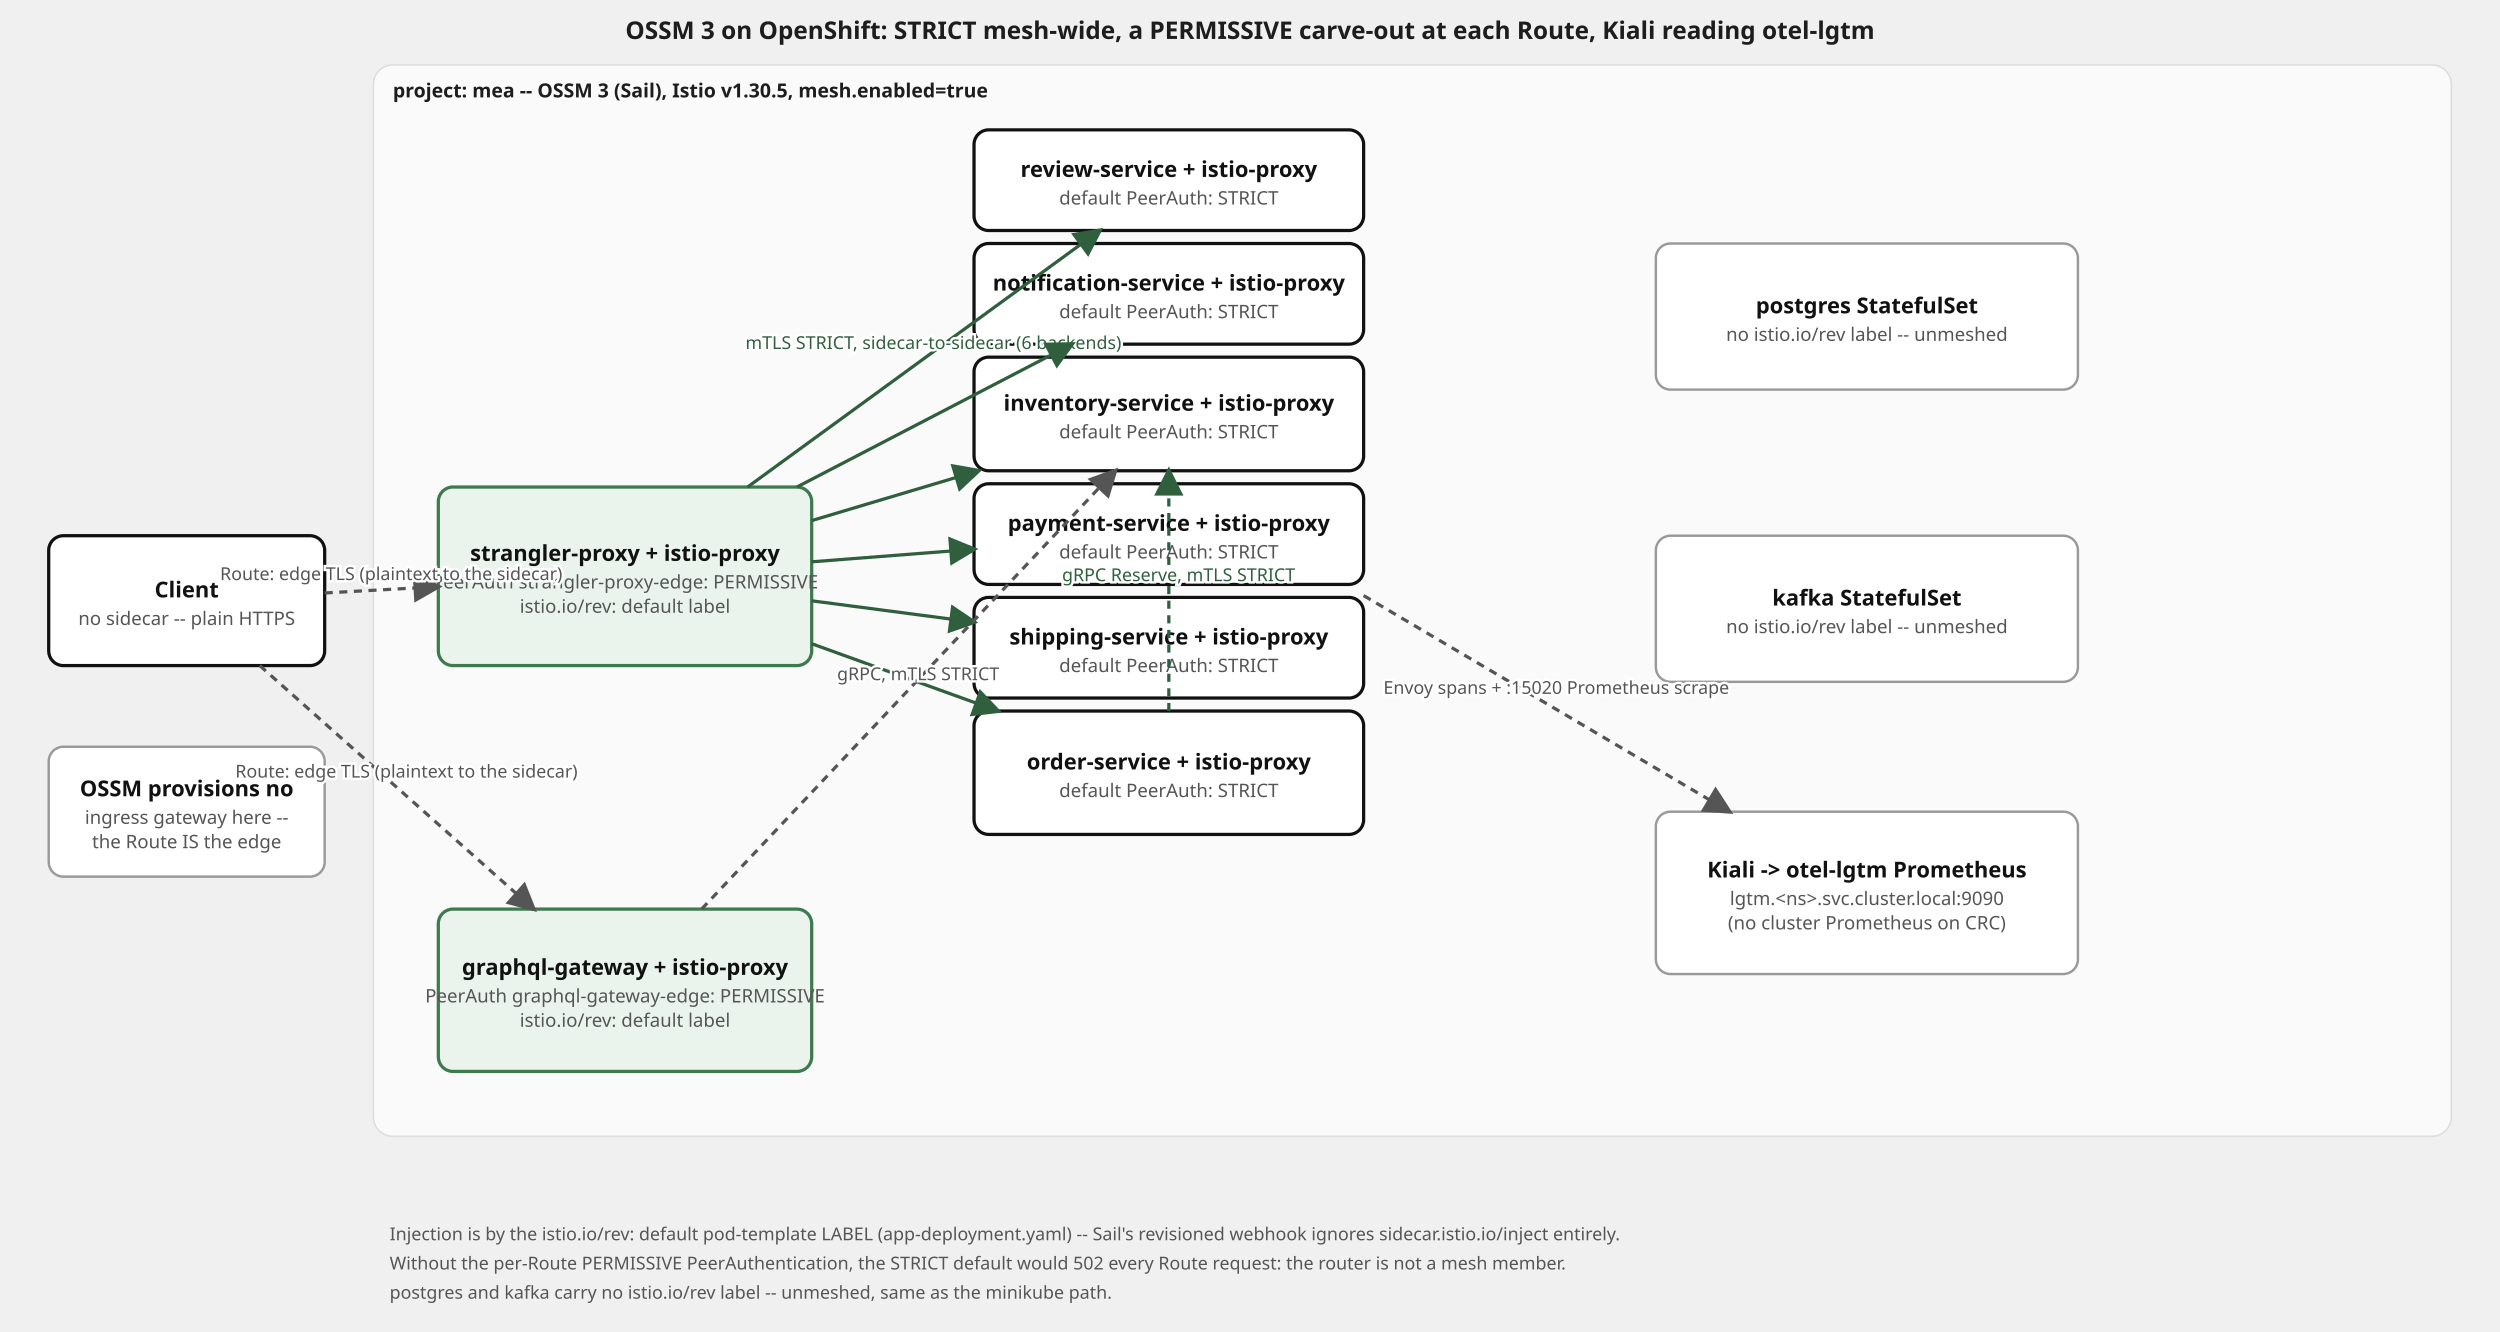
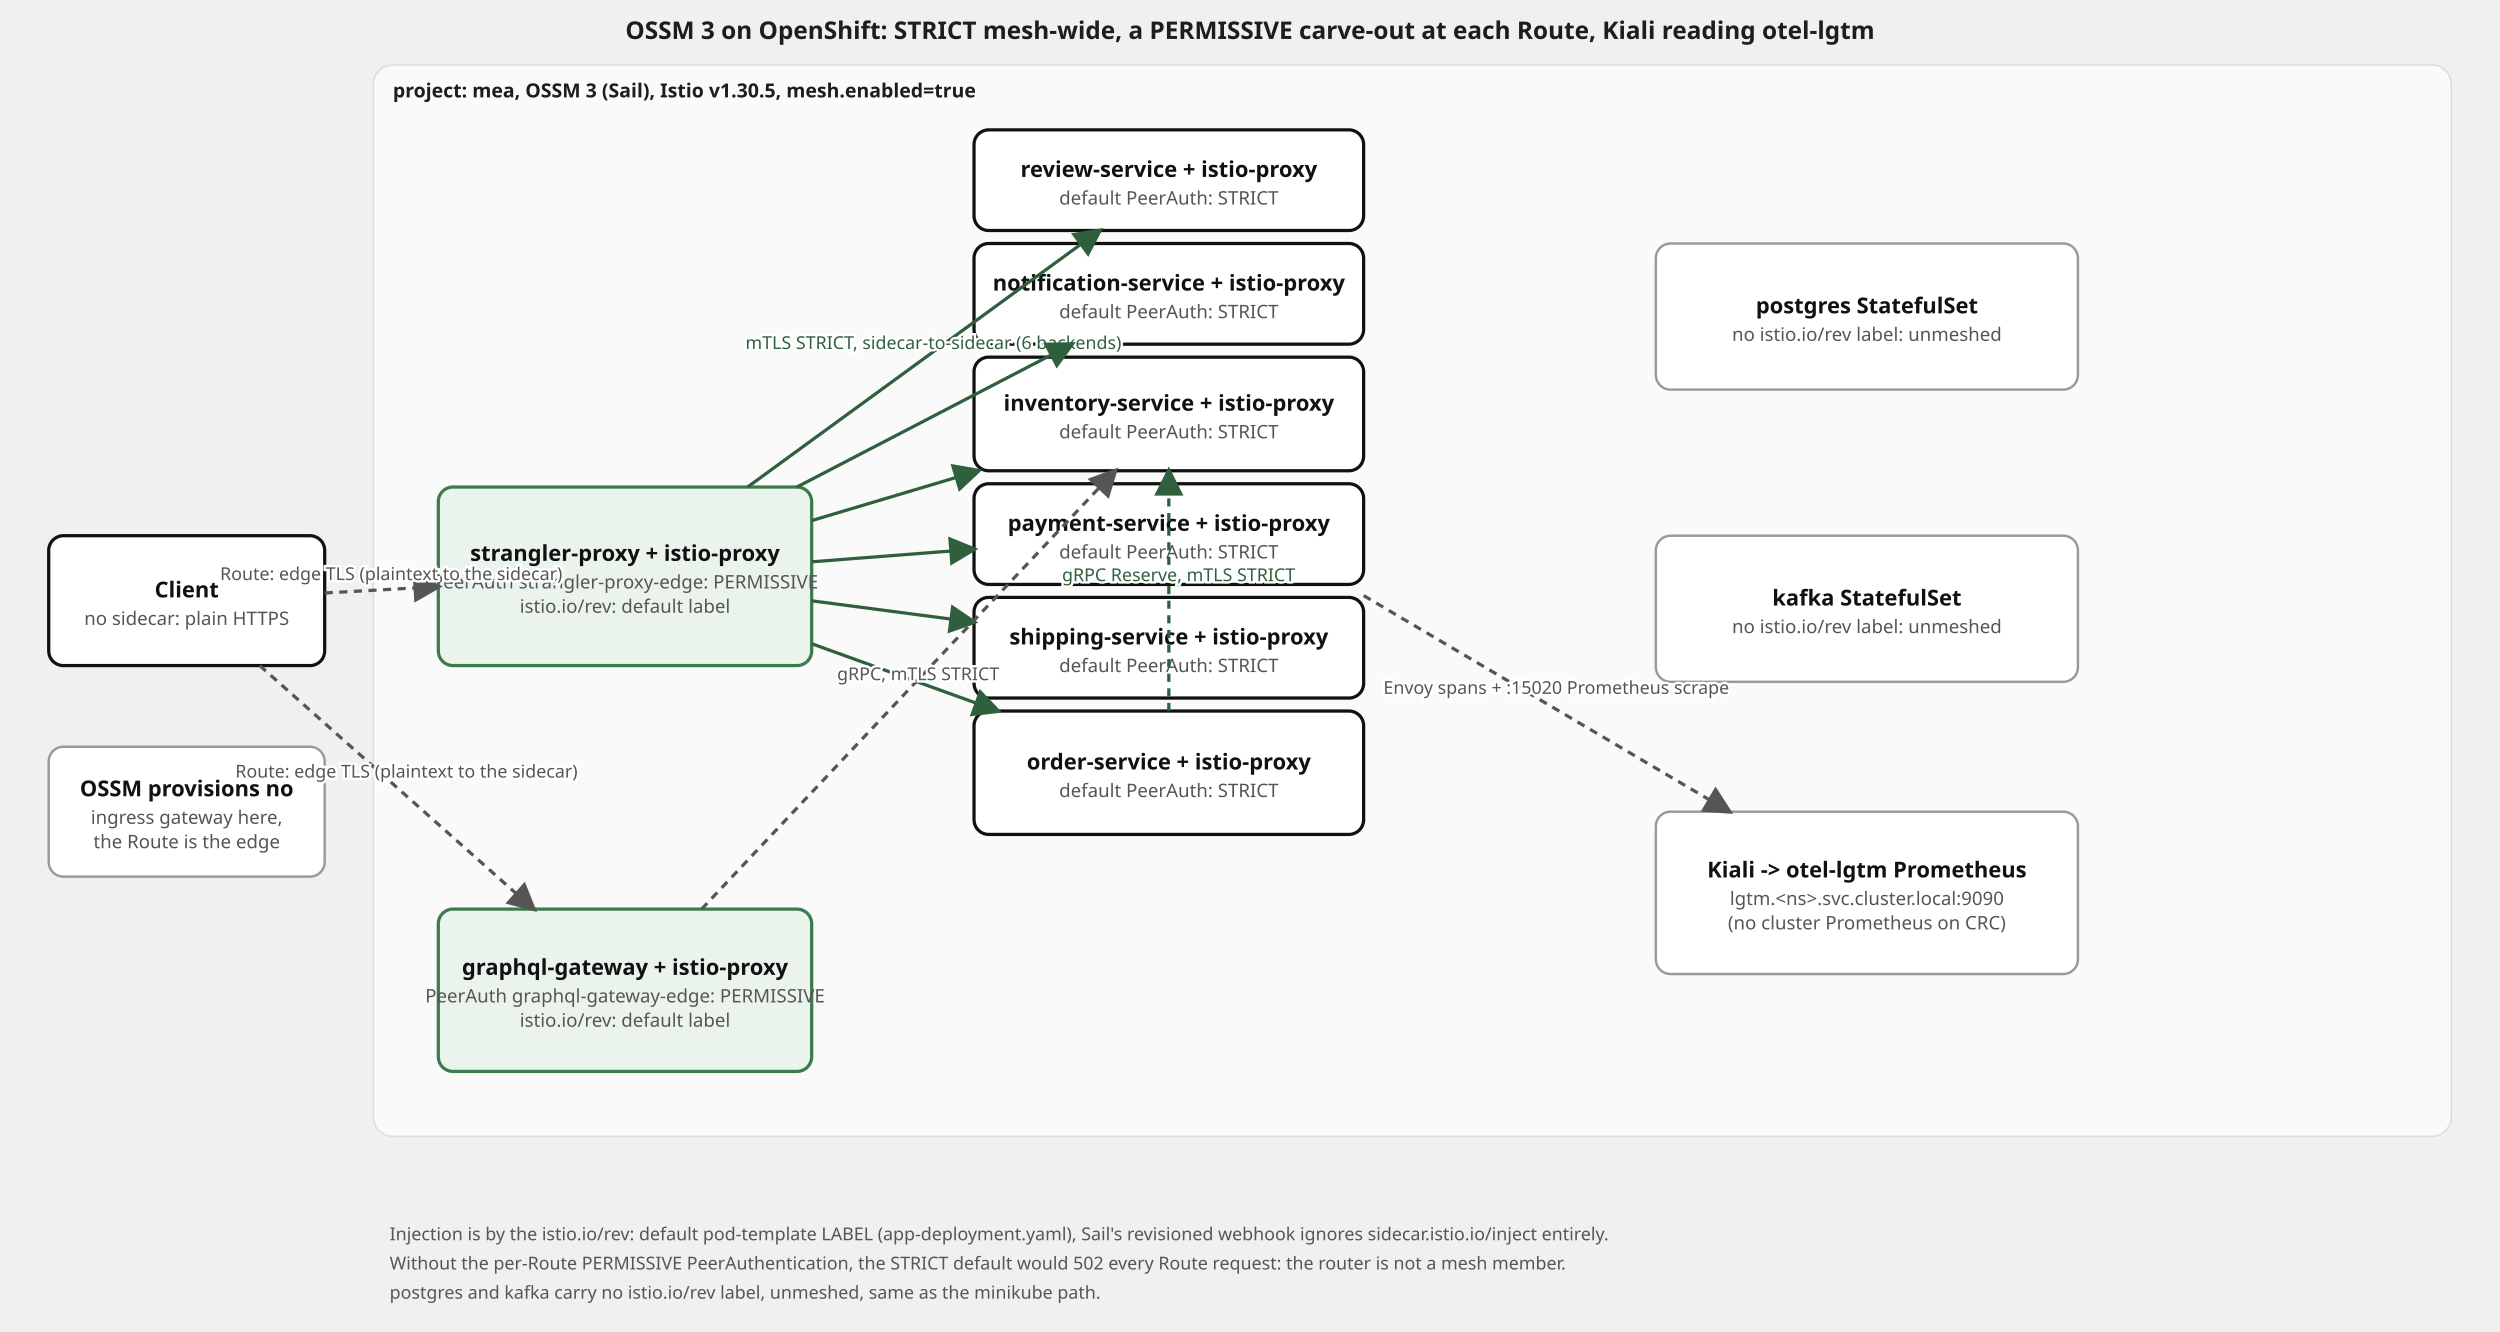
<svg xmlns="http://www.w3.org/2000/svg" viewBox="0 0 1540 820" font-family="'Red Hat Text', system-ui, sans-serif" role="img">
  <defs>
    <marker id="a" viewBox="0 0 10 10" refX="8.5" refY="5" markerWidth="9" markerHeight="9" orient="auto-start-reverse">
      <path d="M0,0 L10,5 L0,10 z" fill="#555" />
    </marker>
    <marker id="am" viewBox="0 0 10 10" refX="8.5" refY="5" markerWidth="9" markerHeight="9" orient="auto-start-reverse">
      <path d="M0,0 L10,5 L0,10 z" fill="#2f5f3d" />
    </marker>
  </defs>
  <rect x="230" y="40" width="1280" height="660" rx="12" fill="#fafafa" stroke="#ddd" />
-   <text x="242" y="60" font-size="12" font-weight="700" fill="#1d1d1d">project: mea -- OSSM 3 (Sail), Istio v1.30.5, mesh.enabled=true</text>
+   <text x="242" y="60" font-size="12" font-weight="700" fill="#1d1d1d">project: mea, OSSM 3 (Sail), Istio v1.30.5, mesh.enabled=true</text>
  <rect x="30" y="330" width="170" height="80" rx="9" fill="#ffffff" stroke="#111111" stroke-width="2" />
  <text x="115.0" y="368.0" font-size="13.5" font-weight="700" fill="#111111" text-anchor="middle">Client</text>
-   <text x="115.0" y="385.0" font-size="11.5" fill="#555555" text-anchor="middle">no sidecar -- plain HTTPS</text>
+   <text x="115.0" y="385.0" font-size="11.5" fill="#555555" text-anchor="middle">no sidecar: plain HTTPS</text>
  <rect x="30" y="460" width="170" height="80" rx="9" fill="#ffffff" stroke="#999999" stroke-width="1.5" />
  <text x="115.0" y="490.5" font-size="13.5" font-weight="700" fill="#111111" text-anchor="middle">OSSM provisions no</text>
-   <text x="115.0" y="507.5" font-size="11.5" fill="#555555" text-anchor="middle">ingress gateway here --</text>
-   <text x="115.0" y="522.5" font-size="11.5" fill="#555555" text-anchor="middle">the Route IS the edge</text>
+   <text x="115.0" y="507.5" font-size="11.5" fill="#555555" text-anchor="middle">ingress gateway here,</text>
+   <text x="115.0" y="522.5" font-size="11.5" fill="#555555" text-anchor="middle">the Route is the edge</text>
  <rect x="270" y="300" width="230" height="110" rx="9" fill="#eaf4ec" stroke="#3d7a4e" stroke-width="2" />
  <text x="385.0" y="345.5" font-size="13.5" font-weight="700" fill="#111111" text-anchor="middle">strangler-proxy + istio-proxy</text>
  <text x="385.0" y="362.5" font-size="11.5" fill="#555555" text-anchor="middle">PeerAuth strangler-proxy-edge: PERMISSIVE</text>
  <text x="385.0" y="377.5" font-size="11.5" fill="#555555" text-anchor="middle">istio.io/rev: default label</text>
  <rect x="270" y="560" width="230" height="100" rx="9" fill="#eaf4ec" stroke="#3d7a4e" stroke-width="2" />
  <text x="385.0" y="600.5" font-size="13.5" font-weight="700" fill="#111111" text-anchor="middle">graphql-gateway + istio-proxy</text>
  <text x="385.0" y="617.5" font-size="11.5" fill="#555555" text-anchor="middle">PeerAuth graphql-gateway-edge: PERMISSIVE</text>
  <text x="385.0" y="632.5" font-size="11.5" fill="#555555" text-anchor="middle">istio.io/rev: default label</text>
  <rect x="1020" y="150" width="260" height="90" rx="9" fill="#ffffff" stroke="#999999" stroke-width="1.5" />
  <text x="1150.0" y="193.0" font-size="13.5" font-weight="700" fill="#111111" text-anchor="middle">postgres StatefulSet</text>
-   <text x="1150.0" y="210.0" font-size="11.5" fill="#555555" text-anchor="middle">no istio.io/rev label -- unmeshed</text>
+   <text x="1150.0" y="210.0" font-size="11.5" fill="#555555" text-anchor="middle">no istio.io/rev label: unmeshed</text>
  <rect x="1020" y="330" width="260" height="90" rx="9" fill="#ffffff" stroke="#999999" stroke-width="1.5" />
  <text x="1150.0" y="373.0" font-size="13.5" font-weight="700" fill="#111111" text-anchor="middle">kafka StatefulSet</text>
-   <text x="1150.0" y="390.0" font-size="11.5" fill="#555555" text-anchor="middle">no istio.io/rev label -- unmeshed</text>
+   <text x="1150.0" y="390.0" font-size="11.5" fill="#555555" text-anchor="middle">no istio.io/rev label: unmeshed</text>
  <rect x="1020" y="500" width="260" height="100" rx="9" fill="#ffffff" stroke="#999999" stroke-width="1.5" />
  <text x="1150.0" y="540.5" font-size="13.5" font-weight="700" fill="#111111" text-anchor="middle">Kiali -&gt; otel-lgtm Prometheus</text>
  <text x="1150.0" y="557.5" font-size="11.5" fill="#555555" text-anchor="middle">lgtm.&lt;ns&gt;.svc.cluster.local:9090</text>
  <text x="1150.0" y="572.5" font-size="11.5" fill="#555555" text-anchor="middle">(no cluster Prometheus on CRC)</text>
  <rect x="600" y="80" width="240" height="62" rx="9" fill="#ffffff" stroke="#111111" stroke-width="2" />
  <text x="720.0" y="109.0" font-size="13.5" font-weight="700" fill="#111111" text-anchor="middle">review-service + istio-proxy</text>
  <text x="720.0" y="126.0" font-size="11.5" fill="#555555" text-anchor="middle">default PeerAuth: STRICT</text>
  <rect x="600" y="150" width="240" height="62" rx="9" fill="#ffffff" stroke="#111111" stroke-width="2" />
  <text x="720.0" y="179.0" font-size="13.5" font-weight="700" fill="#111111" text-anchor="middle">notification-service + istio-proxy</text>
  <text x="720.0" y="196.0" font-size="11.5" fill="#555555" text-anchor="middle">default PeerAuth: STRICT</text>
  <rect x="600" y="220" width="240" height="70" rx="9" fill="#ffffff" stroke="#111111" stroke-width="2" />
  <text x="720.0" y="253.0" font-size="13.5" font-weight="700" fill="#111111" text-anchor="middle">inventory-service + istio-proxy</text>
  <text x="720.0" y="270.0" font-size="11.5" fill="#555555" text-anchor="middle">default PeerAuth: STRICT</text>
  <rect x="600" y="298" width="240" height="62" rx="9" fill="#ffffff" stroke="#111111" stroke-width="2" />
  <text x="720.0" y="327.0" font-size="13.5" font-weight="700" fill="#111111" text-anchor="middle">payment-service + istio-proxy</text>
  <text x="720.0" y="344.0" font-size="11.5" fill="#555555" text-anchor="middle">default PeerAuth: STRICT</text>
  <rect x="600" y="368" width="240" height="62" rx="9" fill="#ffffff" stroke="#111111" stroke-width="2" />
  <text x="720.0" y="397.0" font-size="13.5" font-weight="700" fill="#111111" text-anchor="middle">shipping-service + istio-proxy</text>
  <text x="720.0" y="414.0" font-size="11.5" fill="#555555" text-anchor="middle">default PeerAuth: STRICT</text>
  <rect x="600" y="438" width="240" height="76" rx="9" fill="#ffffff" stroke="#111111" stroke-width="2" />
  <text x="720.0" y="474.0" font-size="13.5" font-weight="700" fill="#111111" text-anchor="middle">order-service + istio-proxy</text>
  <text x="720.0" y="491.0" font-size="11.5" fill="#555555" text-anchor="middle">default PeerAuth: STRICT</text>
  <path d="M200.0,365.278 L270.0,361.389" fill="none" stroke="#555" stroke-width="2" stroke-dasharray="5 4" marker-end="url(#a)" />
  <text x="241.0" y="357.333" font-size="11" fill="#ffffff" stroke="#ffffff" stroke-width="3" paint-order="stroke" text-anchor="middle">Route: edge TLS (plaintext to the sidecar)</text>
  <text x="241.0" y="357.333" font-size="11" fill="#555" text-anchor="middle">Route: edge TLS (plaintext to the sidecar)</text>
  <path d="M160.0,410.0 L328.75,560.0" fill="none" stroke="#555" stroke-width="2" stroke-dasharray="5 4" marker-end="url(#a)" />
  <text x="250.375" y="479.0" font-size="11" fill="#ffffff" stroke="#ffffff" stroke-width="3" paint-order="stroke" text-anchor="middle">Route: edge TLS (plaintext to the sidecar)</text>
  <text x="250.375" y="479.0" font-size="11" fill="#555" text-anchor="middle">Route: edge TLS (plaintext to the sidecar)</text>
  <path d="M460.512,300.0 L677.439,142.0" fill="none" stroke="#2f5f3d" stroke-width="2" marker-end="url(#am)" />
  <text x="574.975" y="215.0" font-size="11" fill="#ffffff" stroke="#ffffff" stroke-width="3" paint-order="stroke" text-anchor="middle">mTLS STRICT, sidecar-to-sidecar (6 backends)</text>
  <text x="574.975" y="215.0" font-size="11" fill="#2f5f3d" text-anchor="middle">mTLS STRICT, sidecar-to-sidecar (6 backends)</text>
  <path d="M490.891,300.0 L660.316,212.0" fill="none" stroke="#2f5f3d" stroke-width="2" marker-end="url(#am)" />
  <path d="M500.0,320.672 L602.75,290.0" fill="none" stroke="#2f5f3d" stroke-width="2" marker-end="url(#am)" />
  <path d="M500.0,346.075 L600.0,338.313" fill="none" stroke="#2f5f3d" stroke-width="2" marker-end="url(#am)" />
  <path d="M500.0,370.104 L600.0,383.239" fill="none" stroke="#2f5f3d" stroke-width="2" marker-end="url(#am)" />
  <path d="M500.0,396.537 L614.793,438.0" fill="none" stroke="#2f5f3d" stroke-width="2" marker-end="url(#am)" />
  <path d="M720.0,438.0 L720.0,290.0" fill="none" stroke="#2f5f3d" stroke-width="2" stroke-dasharray="5 4" marker-end="url(#am)" />
  <text x="726.0" y="358.0" font-size="11" fill="#ffffff" stroke="#ffffff" stroke-width="3" paint-order="stroke" text-anchor="middle">gRPC Reserve, mTLS STRICT</text>
  <text x="726.0" y="358.0" font-size="11" fill="#2f5f3d" text-anchor="middle">gRPC Reserve, mTLS STRICT</text>
  <path d="M432.183,560.0 L686.972,290.0" fill="none" stroke="#555" stroke-width="2" stroke-dasharray="5 4" marker-end="url(#a)" />
  <text x="565.577" y="419.0" font-size="11" fill="#ffffff" stroke="#ffffff" stroke-width="3" paint-order="stroke" text-anchor="middle">gRPC, mTLS STRICT</text>
  <text x="565.577" y="419.0" font-size="11" fill="#555" text-anchor="middle">gRPC, mTLS STRICT</text>
  <path d="M840.0,366.884 L1065.354,500.0" fill="none" stroke="#555" stroke-width="2" stroke-dasharray="5 4" marker-end="url(#a)" />
  <text x="958.677" y="427.442" font-size="11" fill="#ffffff" stroke="#ffffff" stroke-width="3" paint-order="stroke" text-anchor="middle">Envoy spans + :15020 Prometheus scrape</text>
  <text x="958.677" y="427.442" font-size="11" fill="#555" text-anchor="middle">Envoy spans + :15020 Prometheus scrape</text>
  <text x="770.0" y="24" font-size="15" fill="#1d1d1d" text-anchor="middle" font-weight="700">OSSM 3 on OpenShift: STRICT mesh-wide, a PERMISSIVE carve-out at each Route, Kiali reading otel-lgtm</text>
-   <text x="240" y="764" font-size="11" fill="#555555" text-anchor="start">Injection is by the istio.io/rev: default pod-template LABEL (app-deployment.yaml) -- Sail's revisioned webhook ignores sidecar.istio.io/inject entirely.</text>
+   <text x="240" y="764" font-size="11" fill="#555555" text-anchor="start">Injection is by the istio.io/rev: default pod-template LABEL (app-deployment.yaml), Sail's revisioned webhook ignores sidecar.istio.io/inject entirely.</text>
  <text x="240" y="782" font-size="11" fill="#555555" text-anchor="start">Without the per-Route PERMISSIVE PeerAuthentication, the STRICT default would 502 every Route request: the router is not a mesh member.</text>
-   <text x="240" y="800" font-size="11" fill="#555555" text-anchor="start">postgres and kafka carry no istio.io/rev label -- unmeshed, same as the minikube path.</text>
+   <text x="240" y="800" font-size="11" fill="#555555" text-anchor="start">postgres and kafka carry no istio.io/rev label, unmeshed, same as the minikube path.</text>
</svg>
